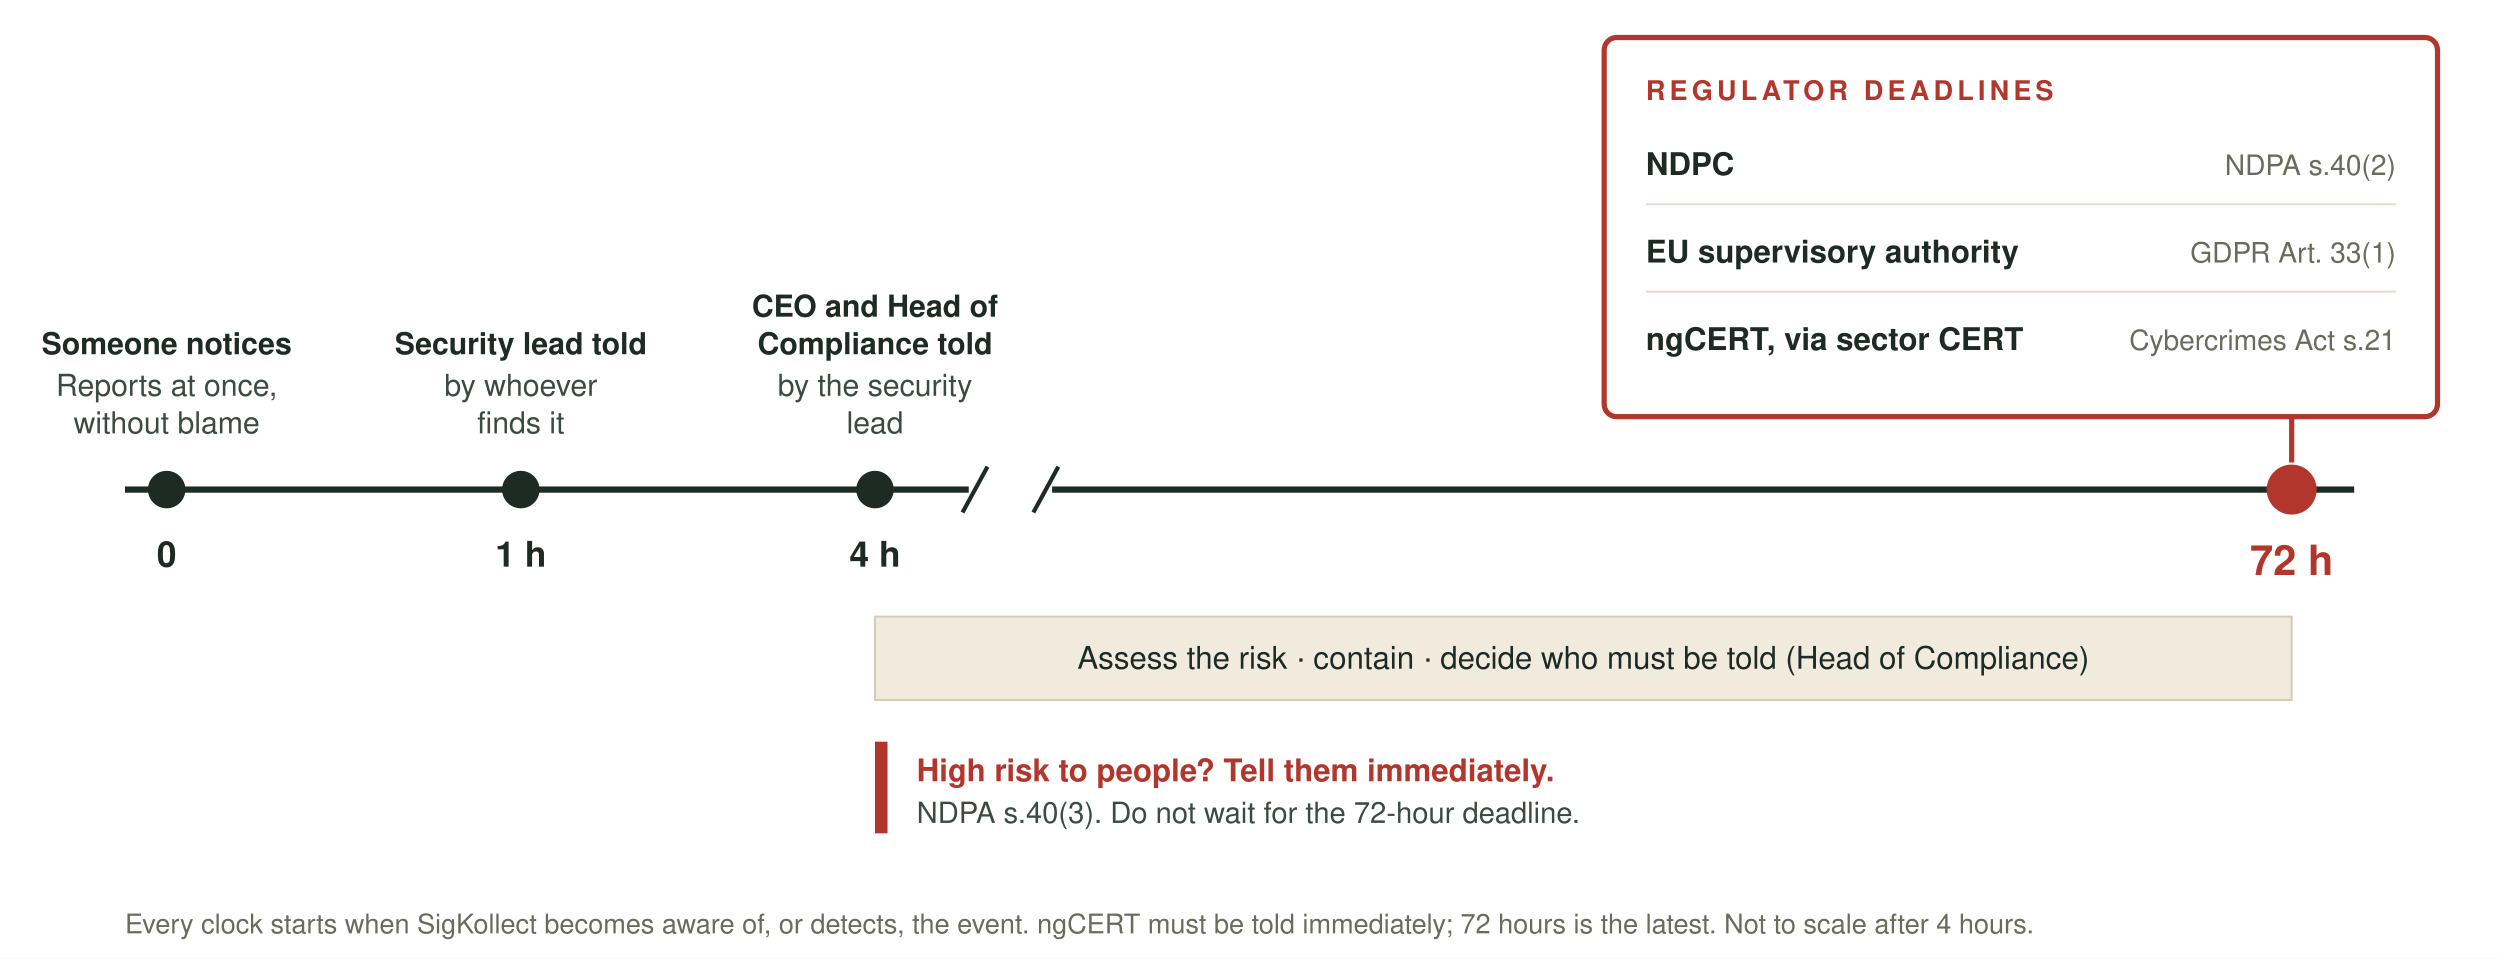
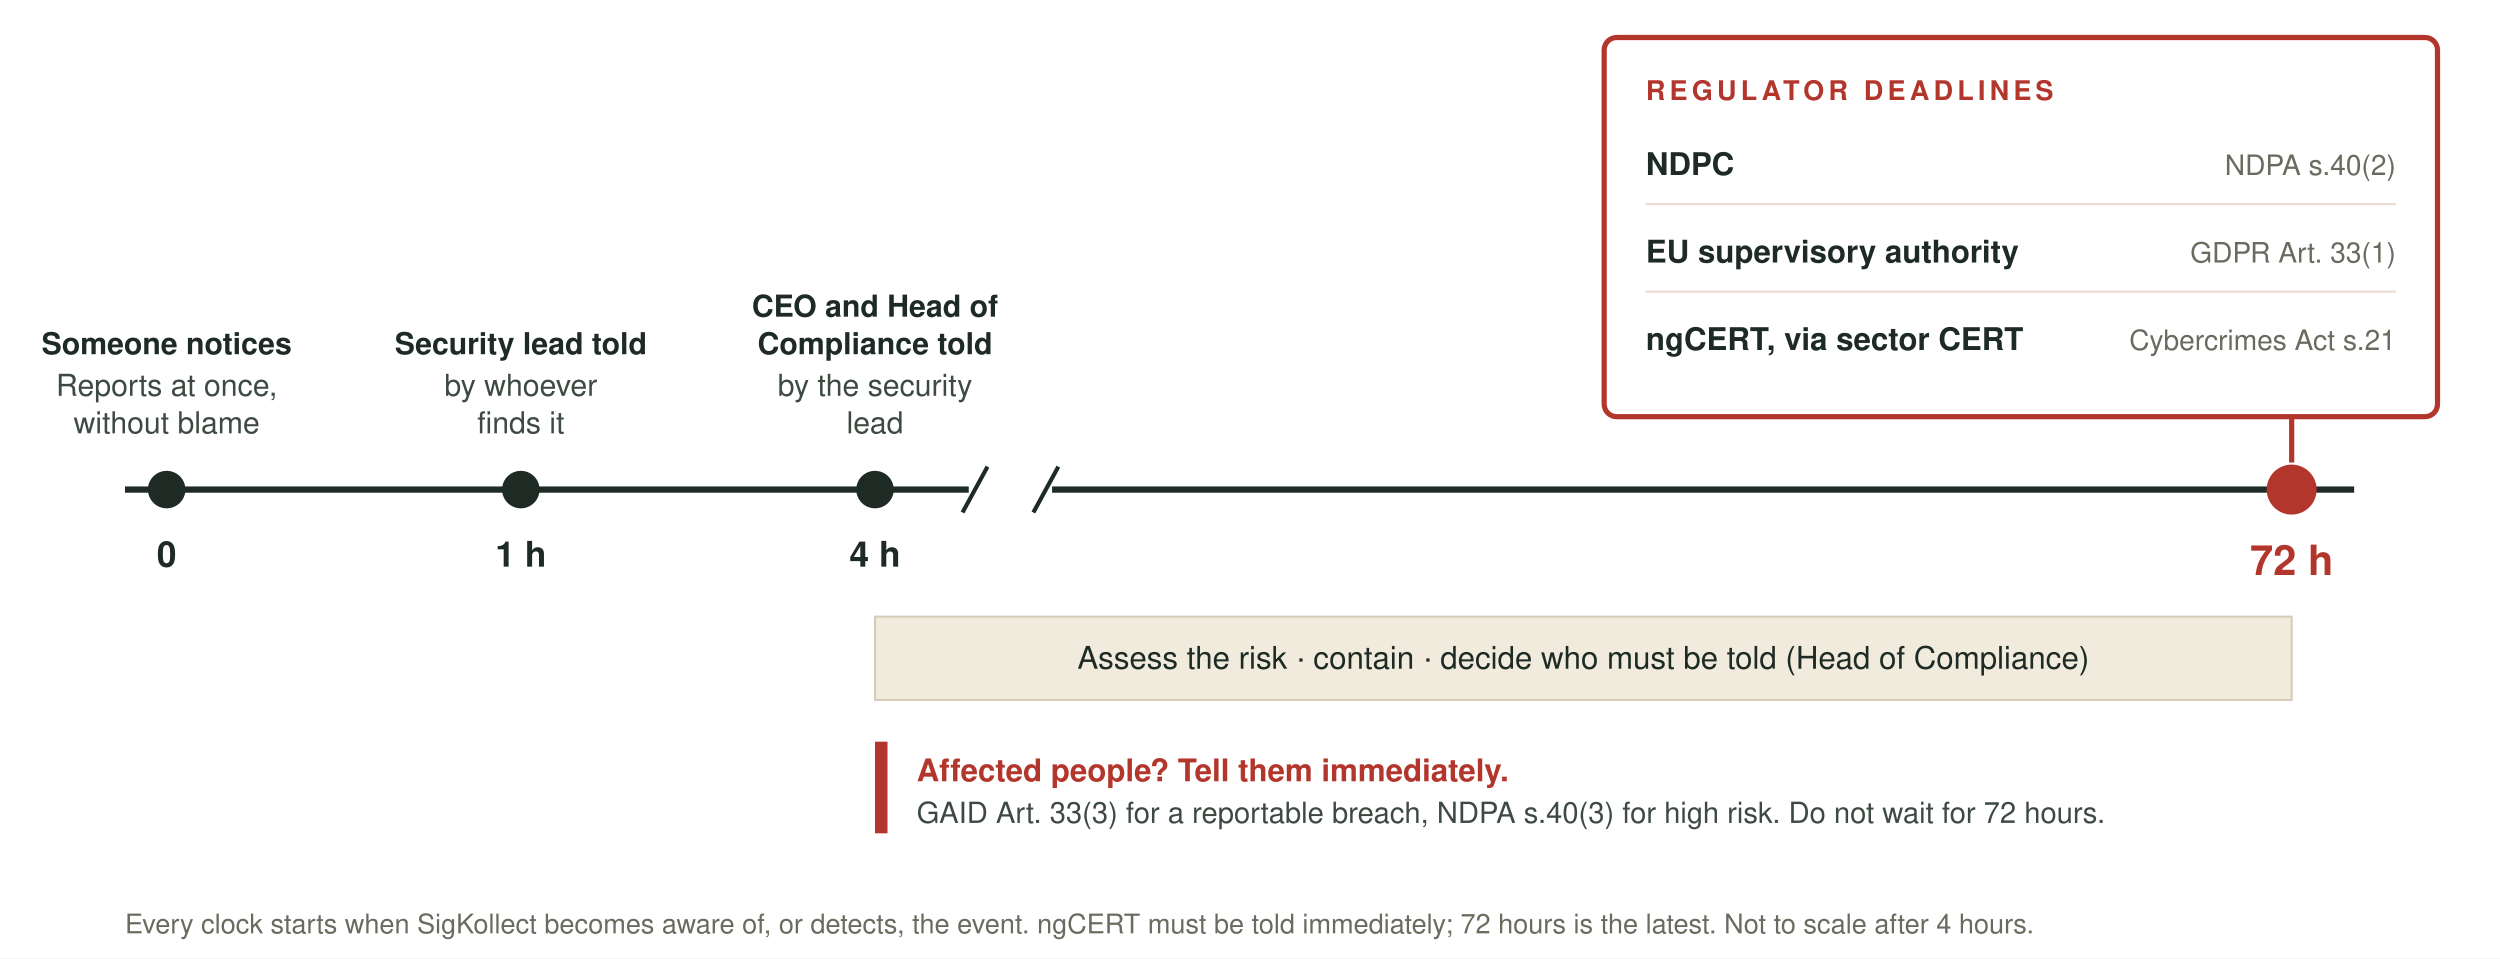
- <svg xmlns="http://www.w3.org/2000/svg" viewBox="0 0 1200 460" role="img" aria-label="The 72-hour clock: the security lead hears within 1 hour, the CEO and Head of Compliance within 4 hours, and three regulator deadlines fall at 72 hours" font-family="Helvetica Neue, Helvetica, Arial, sans-serif">
+ <svg xmlns="http://www.w3.org/2000/svg" viewBox="0 0 1200 460" role="img" aria-label="The 72-hour clock: the security lead hears within 1 hour, the CEO and Head of Compliance within 4 hours, and the regulator limits fall at 72 hours. ngCERT and affected people must be told immediately" font-family="Helvetica Neue, Helvetica, Arial, sans-serif">
  <rect data-bg="1" width="100%" height="100%" fill="#ffffff" />
  <rect x="420" y="296" width="680" height="40" fill="#f1ebdd" stroke="#d6cdb8" />
  <text x="760" y="321" font-size="15" fill="#1d2b24" text-anchor="middle">Assess the risk · contain · decide who must be told (Head of Compliance)</text>
  <line x1="60" y1="235" x2="465" y2="235" stroke="#1d2b24" stroke-width="3" />
  <line x1="505" y1="235" x2="1130" y2="235" stroke="#1d2b24" stroke-width="3" />
  <line x1="462" y1="246" x2="474" y2="224" stroke="#1d2b24" stroke-width="2" />
  <line x1="496" y1="246" x2="508" y2="224" stroke="#1d2b24" stroke-width="2" />
  <g font-size="14.5" fill="#1d2b24">
    <circle cx="80" cy="235" r="9" fill="#1d2b24" />
    <text x="80" y="272" font-size="17" font-weight="700" text-anchor="middle">0</text>
    <text x="80" y="170" font-weight="700" text-anchor="middle">Someone notices</text>
    <text x="80" y="190" text-anchor="middle" fill="#3d4a42">Reports at once,</text>
    <text x="80" y="208" text-anchor="middle" fill="#3d4a42">without blame</text>
    <circle cx="250" cy="235" r="9" fill="#1d2b24" />
    <text x="250" y="272" font-size="17" font-weight="700" text-anchor="middle">1 h</text>
    <text x="250" y="170" font-weight="700" text-anchor="middle">Security lead told</text>
    <text x="250" y="190" text-anchor="middle" fill="#3d4a42">by whoever</text>
    <text x="250" y="208" text-anchor="middle" fill="#3d4a42">finds it</text>
    <circle cx="420" cy="235" r="9" fill="#1d2b24" />
    <text x="420" y="272" font-size="17" font-weight="700" text-anchor="middle">4 h</text>
    <text x="420" y="152" font-weight="700" text-anchor="middle">CEO and Head of</text>
    <text x="420" y="170" font-weight="700" text-anchor="middle">Compliance told</text>
    <text x="420" y="190" text-anchor="middle" fill="#3d4a42">by the security</text>
    <text x="420" y="208" text-anchor="middle" fill="#3d4a42">lead</text>
    <circle cx="1100" cy="235" r="12" fill="#b3362c" />
    <text x="1100" y="276" font-size="20" font-weight="700" fill="#b3362c" text-anchor="middle">72 h</text>
  </g>
  <line x1="1100" y1="200" x2="1100" y2="222" stroke="#b3362c" stroke-width="2.5" />
  <rect x="770" y="18" width="400" height="182" rx="6" fill="#ffffff" stroke="#b3362c" stroke-width="2.5" />
  <text x="790" y="48" font-size="13" font-weight="700" fill="#b3362c" letter-spacing="2">REGULATOR DEADLINES</text>
  <g font-size="15" fill="#1d2b24">
    <text x="790" y="84" font-weight="700">NDPC</text>
    <text x="1150" y="84" text-anchor="end" fill="#6b6a5e" font-size="13.5">NDPA s.40(2)</text>
    <line x1="790" y1="98" x2="1150" y2="98" stroke="#ecd7d3" />
    <text x="790" y="126" font-weight="700">EU supervisory authority</text>
    <text x="1150" y="126" text-anchor="end" fill="#6b6a5e" font-size="13.5">GDPR Art. 33(1)</text>
    <line x1="790" y1="140" x2="1150" y2="140" stroke="#ecd7d3" />
    <text x="790" y="168" font-weight="700">ngCERT, via sector CERT</text>
    <text x="1150" y="168" text-anchor="end" fill="#6b6a5e" font-size="13.5">Cybercrimes Act s.21</text>
  </g>
  <rect x="420" y="356" width="6" height="44" fill="#b3362c" />
-   <text x="440" y="375" font-size="15" font-weight="700" fill="#b3362c">High risk to people? Tell them immediately.</text>
-   <text x="440" y="395" font-size="14" fill="#3d4a42">NDPA s.40(3). Do not wait for the 72-hour deadline.</text>
+   <text x="440" y="375" font-size="15" font-weight="700" fill="#b3362c">Affected people? Tell them immediately.</text>
+   <text x="440" y="395" font-size="14" fill="#3d4a42">GAID Art. 33(3) for a reportable breach, NDPA s.40(3) for high risk. Do not wait for 72 hours.</text>
  <text x="60" y="448" font-size="13" fill="#6b6a5e">Every clock starts when SigKollect becomes aware of, or detects, the event. ngCERT must be told immediately; 72 hours is the latest. Not to scale after 4 hours.</text>
</svg>
